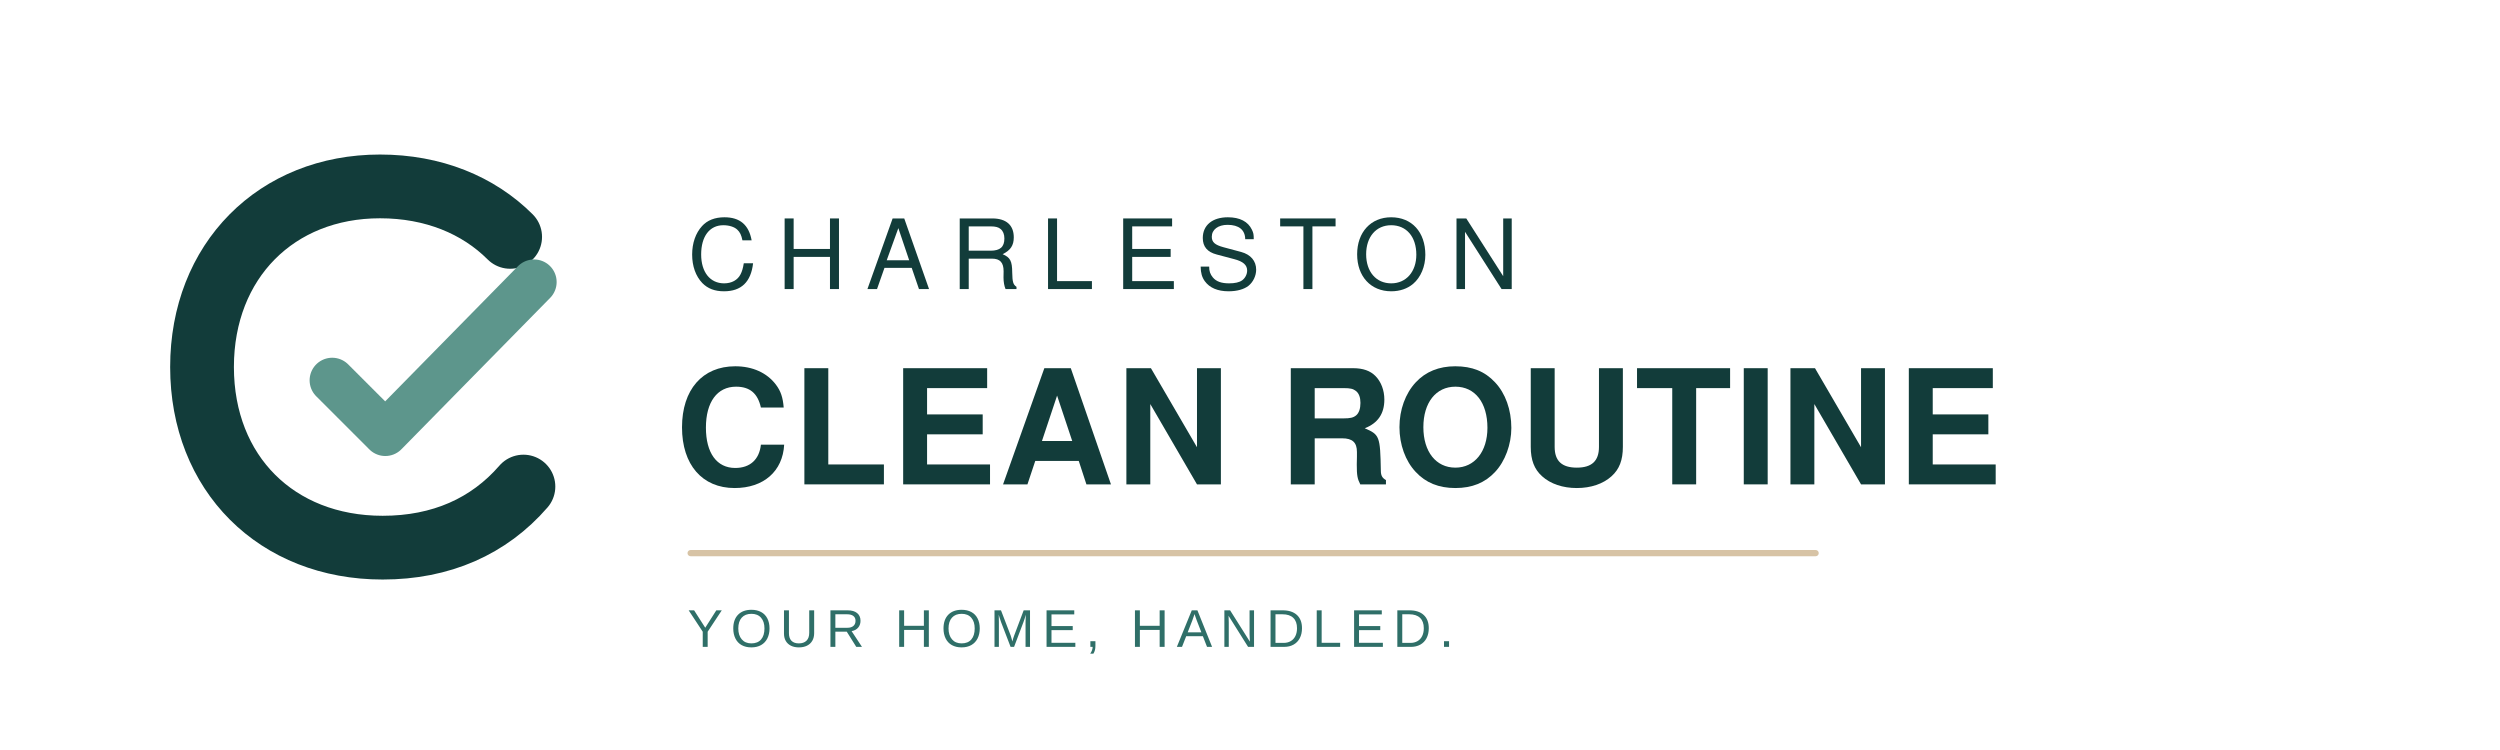
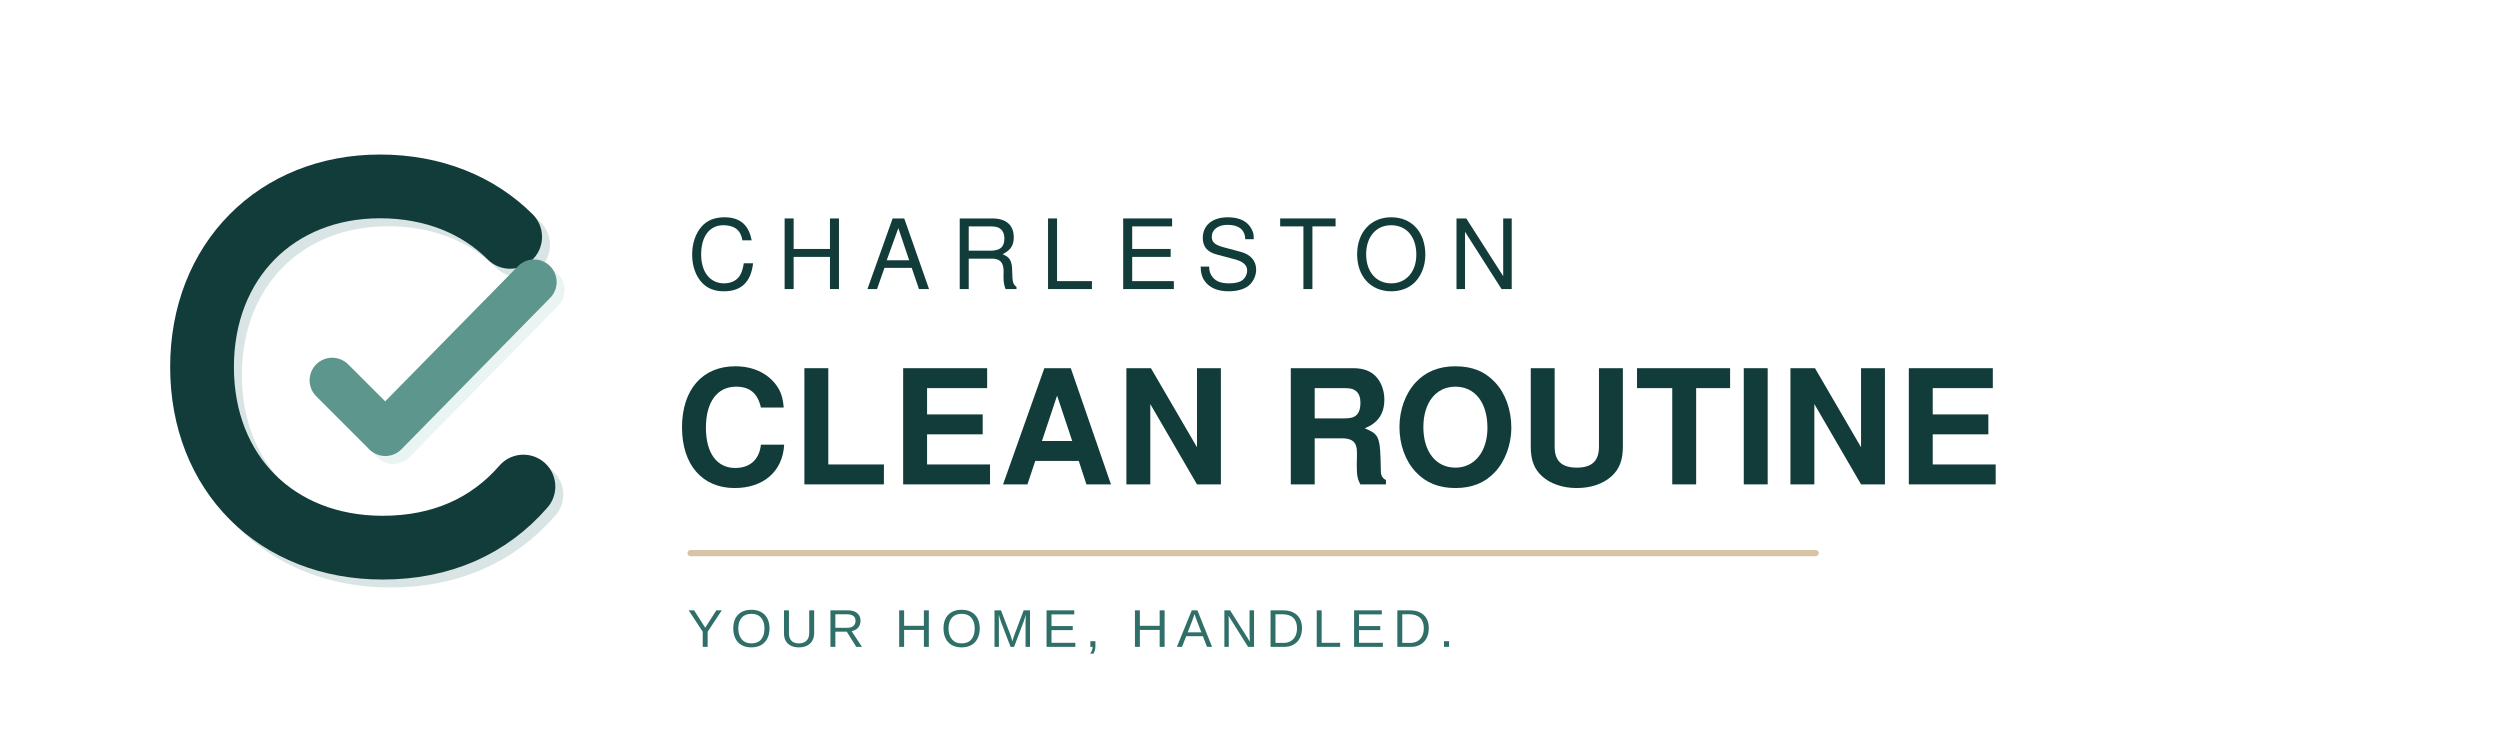
<svg xmlns="http://www.w3.org/2000/svg" width="1600" height="480" viewBox="0 0 1600 480" role="img" aria-labelledby="title desc" version="1.1" id="svg20">
  <defs id="defs24" />
  <g transform="matrix(1.7,0,0,1.7,80,70)" id="g8">
+     <g opacity="0.18" transform="translate(3 3)">
+       <path d="M 145,48 C 133,36 116,29 96,29 57,29 29,57 29,97 c 0,40 28,68 68,68 22,0 40,-8 53,-23" fill="none" stroke="#2F6F68" stroke-width="24" stroke-linecap="round" />
+       <path d="m 78,102 20,20 56,-57" fill="none" stroke="#8CC2B8" stroke-width="17" stroke-linecap="round" stroke-linejoin="round" />
+     </g>
    <path d="M 145,48 C 133,36 116,29 96,29 57,29 29,57 29,97 c 0,40 28,68 68,68 22,0 40,-8 53,-23" fill="none" stroke="#123c3a" stroke-width="24" stroke-linecap="round" id="path4" />
    <path d="m 78,102 20,20 56,-57" fill="none" stroke="#5d968c" stroke-width="17" stroke-linecap="round" stroke-linejoin="round" id="path6" />
  </g>
  <g fill="#123c3a" font-family="'Nimbus Sans', Arial, Helvetica, sans-serif" id="g14">
    <g aria-label="CHARLESTON" id="text10" style="font-size:62px;letter-spacing:13">
      <path d="m 481.044,153.814 c -1.798,-9.92 -7.502,-14.756 -17.422,-14.756 -6.076,0 -10.974,1.922 -14.322,5.642 -4.092,4.464 -6.324,10.912 -6.324,18.228 0,7.44 2.294,13.826 6.51,18.228 3.534,3.596 7.998,5.27 13.888,5.27 11.036,0 17.236,-5.952 18.6,-17.918 h -5.952 c -0.496,3.1 -1.116,5.208 -2.046,7.006 -1.86,3.72 -5.704,5.828 -10.54,5.828 -8.99,0 -14.694,-7.192 -14.694,-18.476 0,-11.594 5.394,-18.724 14.198,-18.724 3.658,0 7.068,1.054 8.928,2.852 1.674,1.55 2.604,3.41 3.286,6.82 z" id="path26" />
      <path d="M 531.182,164.416 V 185 h 5.766 v -45.198 h -5.766 v 19.53 h -23.25 v -19.53 h -5.766 V 185 h 5.766 v -20.584 z" id="path28" />
      <path d="m 583.49,171.422 4.65,13.578 h 6.448 l -15.872,-45.198 h -7.44 l -16.12,45.198 h 6.138 l 4.774,-13.578 z m -1.612,-4.836 h -14.384 l 7.44,-20.584 z" id="path30" />
      <path d="m 619.988,165.532 h 14.88 c 5.146,0 7.44,2.48 7.44,8.06 l -0.062,4.03 c 0,2.79 0.496,5.518 1.302,7.378 h 7.006 v -1.426 c -2.17,-1.488 -2.604,-3.1 -2.728,-9.114 -0.062,-7.44 -1.24,-9.672 -6.138,-11.78 5.084,-2.542 7.13,-5.58 7.13,-10.788 0,-7.812 -4.836,-12.09 -13.764,-12.09 h -20.832 V 185 h 5.766 z m 0,-5.084 v -15.562 h 13.95 c 3.224,0 5.084,0.496 6.51,1.736 1.55,1.302 2.356,3.348 2.356,6.014 0,5.394 -2.728,7.812 -8.866,7.812 z" id="path32" />
      <path d="m 676.512,139.802 h -5.766 V 185 h 28.086 v -5.084 h -22.32 z" id="path34" />
      <path d="m 724.604,164.416 h 24.614 v -5.084 h -24.614 v -14.446 h 25.544 v -5.084 h -31.31 V 185 h 32.426 v -5.084 h -26.66 z" id="path36" />
      <path d="m 802.394,153.07 c 0,-3.1 -0.186,-3.968 -1.178,-6.076 -2.48,-5.208 -7.75,-7.936 -15.376,-7.936 -9.92,0 -16.058,5.084 -16.058,13.268 0,5.518 2.914,8.99 8.866,10.54 l 11.222,2.976 c 5.766,1.488 8.308,3.782 8.308,7.316 0,2.418 -1.302,4.898 -3.224,6.262 -1.798,1.302 -4.65,1.922 -8.308,1.922 -4.96,0 -8.246,-1.178 -10.416,-3.782 -1.674,-1.984 -2.418,-4.154 -2.356,-6.944 h -5.456 c 0.062,4.154 0.868,6.882 2.666,9.362 3.1,4.278 8.308,6.448 15.19,6.448 5.394,0 9.796,-1.24 12.71,-3.472 3.038,-2.418 4.96,-6.448 4.96,-10.354 0,-5.58 -3.472,-9.672 -9.61,-11.346 l -11.346,-3.038 c -5.456,-1.488 -7.44,-3.224 -7.44,-6.696 0,-4.588 4.03,-7.626 10.106,-7.626 7.192,0 11.222,3.224 11.284,9.176 z" id="path38" />
      <path d="m 839.946,144.886 h 14.818 v -5.084 h -35.464 v 5.084 h 14.88 V 185 h 5.766 z" id="path40" />
      <path d="m 890.332,139.058 c -12.958,0 -21.762,9.548 -21.762,23.684 0,14.198 8.742,23.684 21.824,23.684 5.518,0 10.354,-1.674 14.012,-4.774 4.898,-4.154 7.812,-11.16 7.812,-18.538 0,-14.57 -8.618,-24.056 -21.886,-24.056 z m 0,5.084 c 9.796,0 16.12,7.378 16.12,18.848 0,10.912 -6.51,18.352 -16.058,18.352 -9.672,0 -16.058,-7.44 -16.058,-18.6 0,-11.16 6.386,-18.6 15.996,-18.6 z" id="path42" />
      <path d="m 967.502,139.802 h -5.456 v 36.952 l -23.622,-36.952 h -6.262 V 185 h 5.456 v -36.642 l 23.374,36.642 h 6.51 z" id="path44" />
    </g>
    <g aria-label="CLEAN ROUTINE" id="text12" style="font-weight:700;font-size:102px;letter-spacing:1">
      <path d="m 501.564,260.836 c -0.51,-6.426 -1.836,-10.506 -4.998,-14.688 -5.712,-7.548 -14.892,-11.73 -26.01,-11.73 -21.012,0 -34.068,14.994 -34.068,39.066 0,23.97 12.954,38.862 33.66,38.862 18.564,0 30.804,-10.71 31.722,-27.744 h -14.892 c -1.02,9.486 -6.936,14.892 -16.422,14.892 -11.832,0 -18.768,-9.588 -18.768,-25.806 0,-16.422 7.242,-26.214 19.278,-26.214 8.874,0 13.872,4.284 15.912,13.362 z" id="path47" />
      <path d="m 530.104,235.642 h -15.3 V 310 h 50.898 v -12.75 h -35.598 z" id="path49" />
      <path d="m 593.324,277.972 h 35.598 v -12.75 h -35.598 v -16.83 h 38.454 v -12.75 h -53.754 V 310 h 55.59 v -12.75 h -40.29 z" id="path51" />
      <path d="m 690.408,295.006 4.896,14.994 h 15.708 l -25.704,-74.358 h -16.932 L 641.958,310 h 15.606 l 4.998,-14.994 z m -4.182,-12.75 h -19.38 l 9.69,-29.07 z" id="path53" />
      <path d="m 766.072,310 h 15.3 v -74.358 h -15.3 v 50.592 l -29.478,-50.592 h -15.708 V 310 h 15.3 v -51.408 z" id="path55" />
      <path d="m 841.41,280.522 h 17.544 c 6.63,0 9.486,2.652 9.486,8.772 v 3.06 c -0.102,1.938 -0.102,3.774 -0.102,4.896 0,7.038 0.408,9.18 2.244,12.75 h 16.422 v -2.754 c -2.346,-1.326 -3.264,-2.856 -3.264,-6.12 -0.408,-21.93 -0.816,-22.95 -10.302,-27.03 8.364,-3.264 12.546,-9.282 12.546,-18.36 0,-5.916 -2.04,-11.322 -5.61,-14.994 -3.366,-3.468 -8.058,-5.1 -14.382,-5.1 h -39.882 V 310 h 15.3 z m 0,-12.75 v -19.38 h 18.462 c 4.386,0 6.12,0.408 8.058,1.938 1.836,1.53 2.754,4.08 2.754,7.548 0,3.57 -0.918,6.426 -2.754,7.956 -1.734,1.428 -3.672,1.938 -8.058,1.938 z" id="path57" />
      <path d="m 931.354,234.418 c -10.404,0 -18.972,3.468 -25.296,10.302 -6.63,7.14 -10.404,17.544 -10.404,28.662 0,11.118 3.774,21.624 10.404,28.662 6.426,6.936 14.79,10.302 25.398,10.302 10.608,0 18.972,-3.366 25.398,-10.302 6.426,-6.834 10.404,-17.646 10.404,-28.152 0,-11.628 -3.774,-22.134 -10.404,-29.172 -6.528,-7.038 -14.688,-10.302 -25.5,-10.302 z m 0.102,13.056 c 12.546,0 20.502,10.2 20.502,26.316 0,15.3 -8.262,25.5 -20.502,25.5 -12.444,0 -20.502,-10.2 -20.502,-25.908 0,-15.708 8.058,-25.908 20.502,-25.908 z" id="path59" />
      <path d="m 1023.338,235.642 v 50.388 c 0,8.976 -4.59,13.26 -14.178,13.26 -9.588,0 -14.178,-4.284 -14.178,-13.26 v -50.388 h -15.3 v 50.388 c 0,8.364 2.244,14.28 7.242,18.768 5.406,4.896 13.26,7.548 22.236,7.548 8.976,0 16.83,-2.652 22.236,-7.548 4.998,-4.488 7.242,-10.404 7.242,-18.768 v -50.388 z" id="path61" />
      <path d="m 1085.538,248.392 h 21.726 v -12.75 h -59.568 v 12.75 h 22.542 V 310 h 15.3 z" id="path63" />
      <path d="m 1131.316,235.642 h -15.3 V 310 h 15.3 z" id="path65" />
      <path d="m 1191.068,310 h 15.3 v -74.358 h -15.3 v 50.592 l -29.478,-50.592 h -15.708 V 310 h 15.3 v -51.408 z" id="path67" />
      <path d="m 1236.948,277.972 h 35.598 v -12.75 h -35.598 v -16.83 h 38.454 v -12.75 h -53.754 V 310 h 55.59 v -12.75 h -40.29 z" id="path69" />
    </g>
  </g>
  <rect x="440" y="352" width="724" height="4" rx="2" fill="#D7C3A5" id="rect16" />
  <text x="440" y="414" aria-label="Your Home, Handled." style="font-weight:500;font-size:34px;font-family:Arial, Helvetica, sans-serif;letter-spacing:5px;fill:#2f6f68">YOUR HOME, HANDLED.</text>
</svg>
